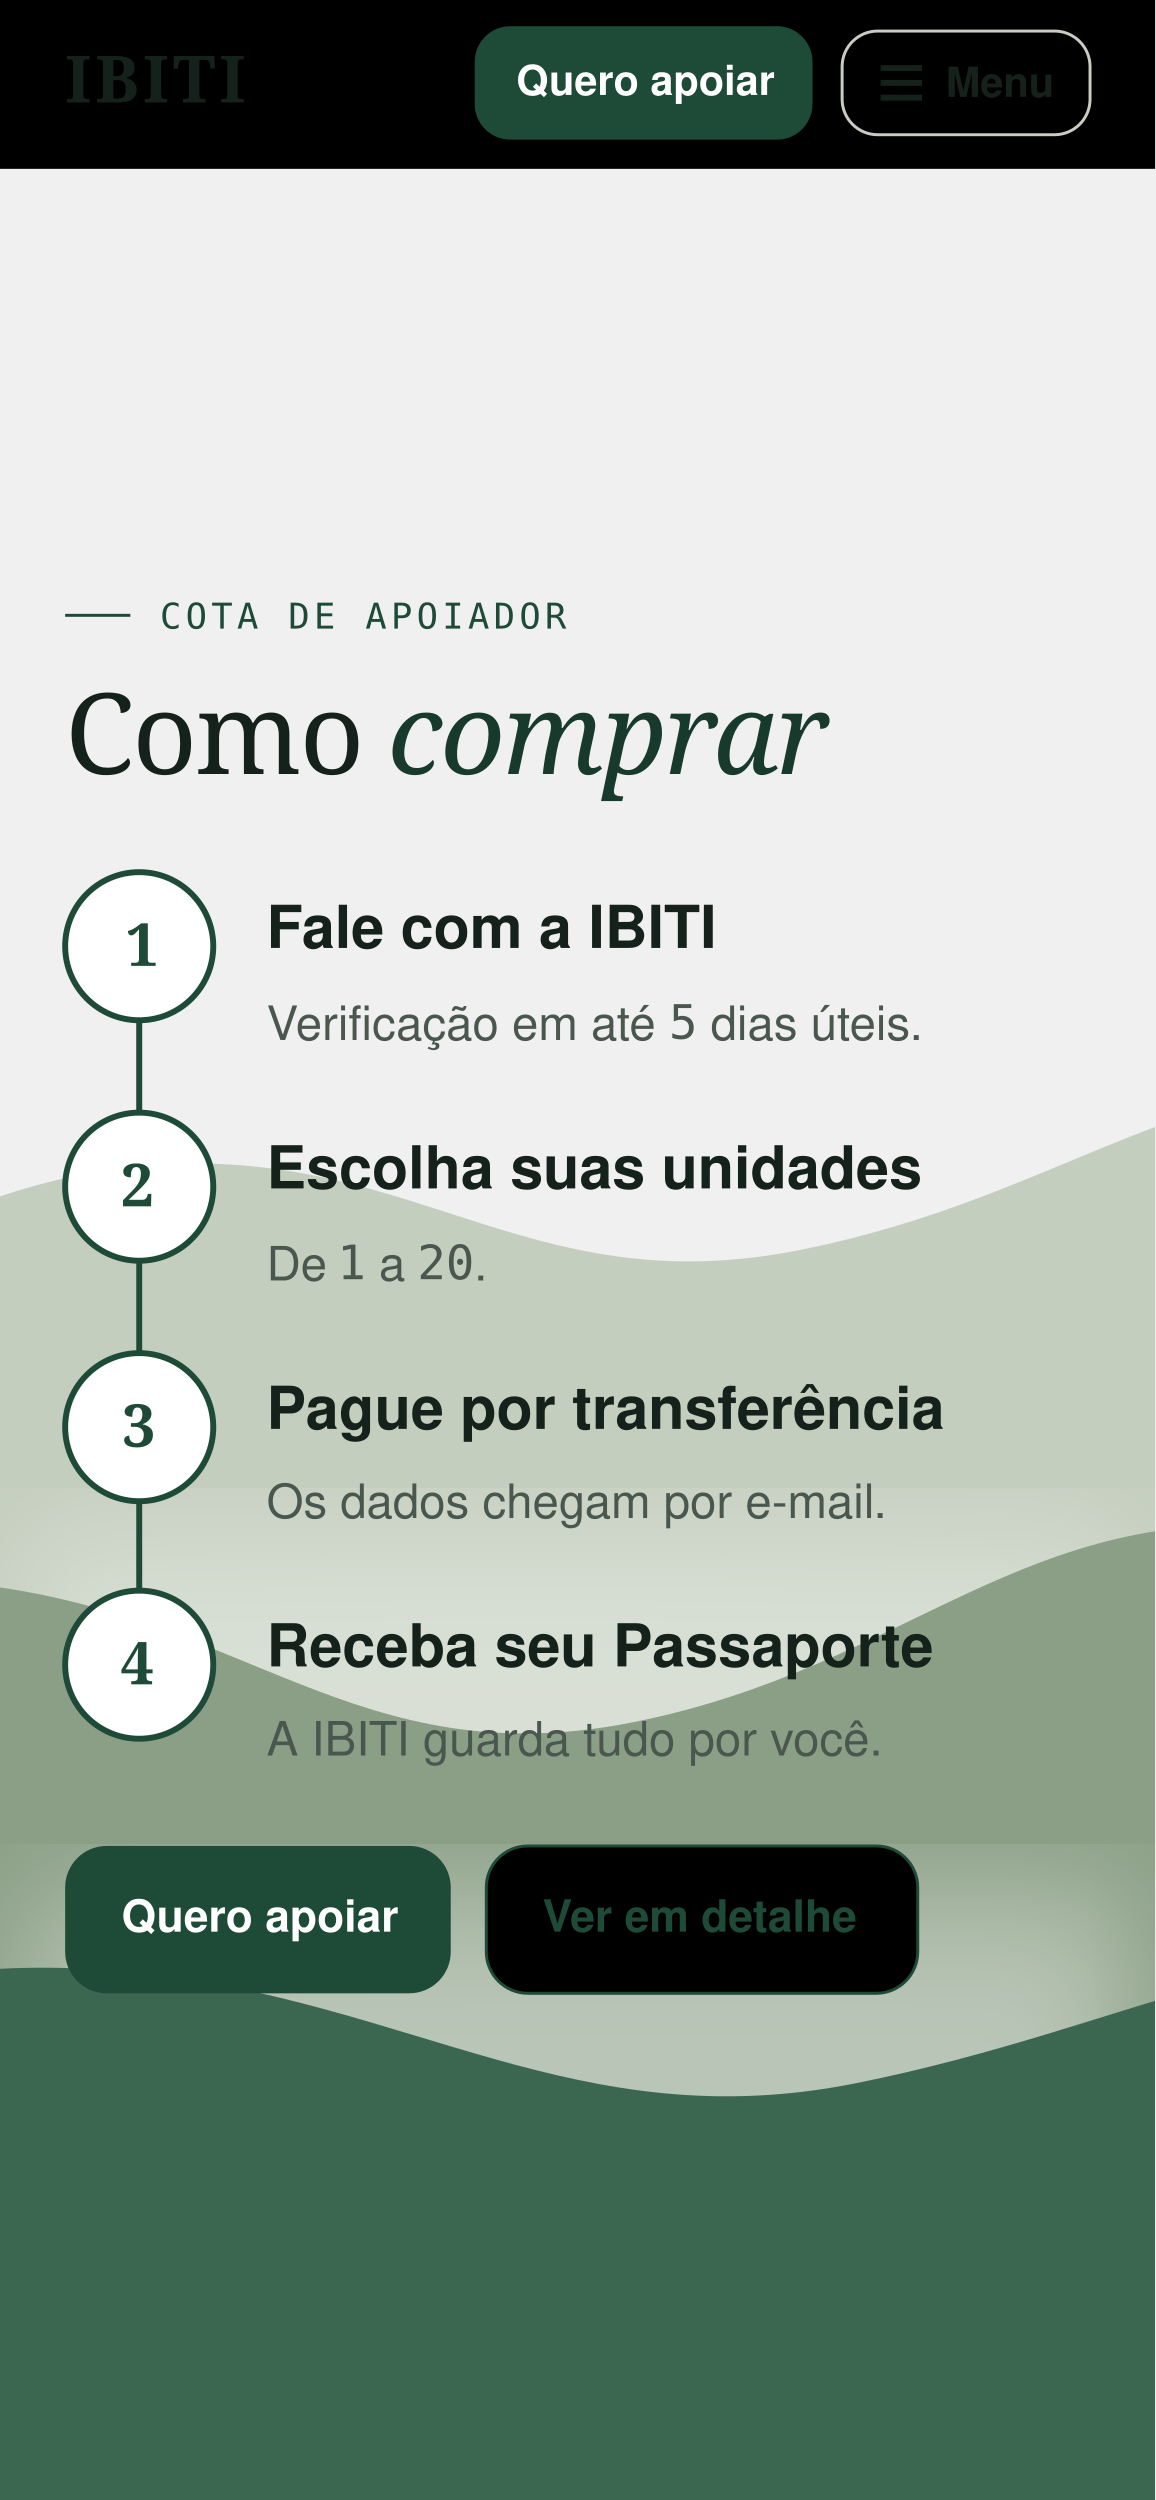
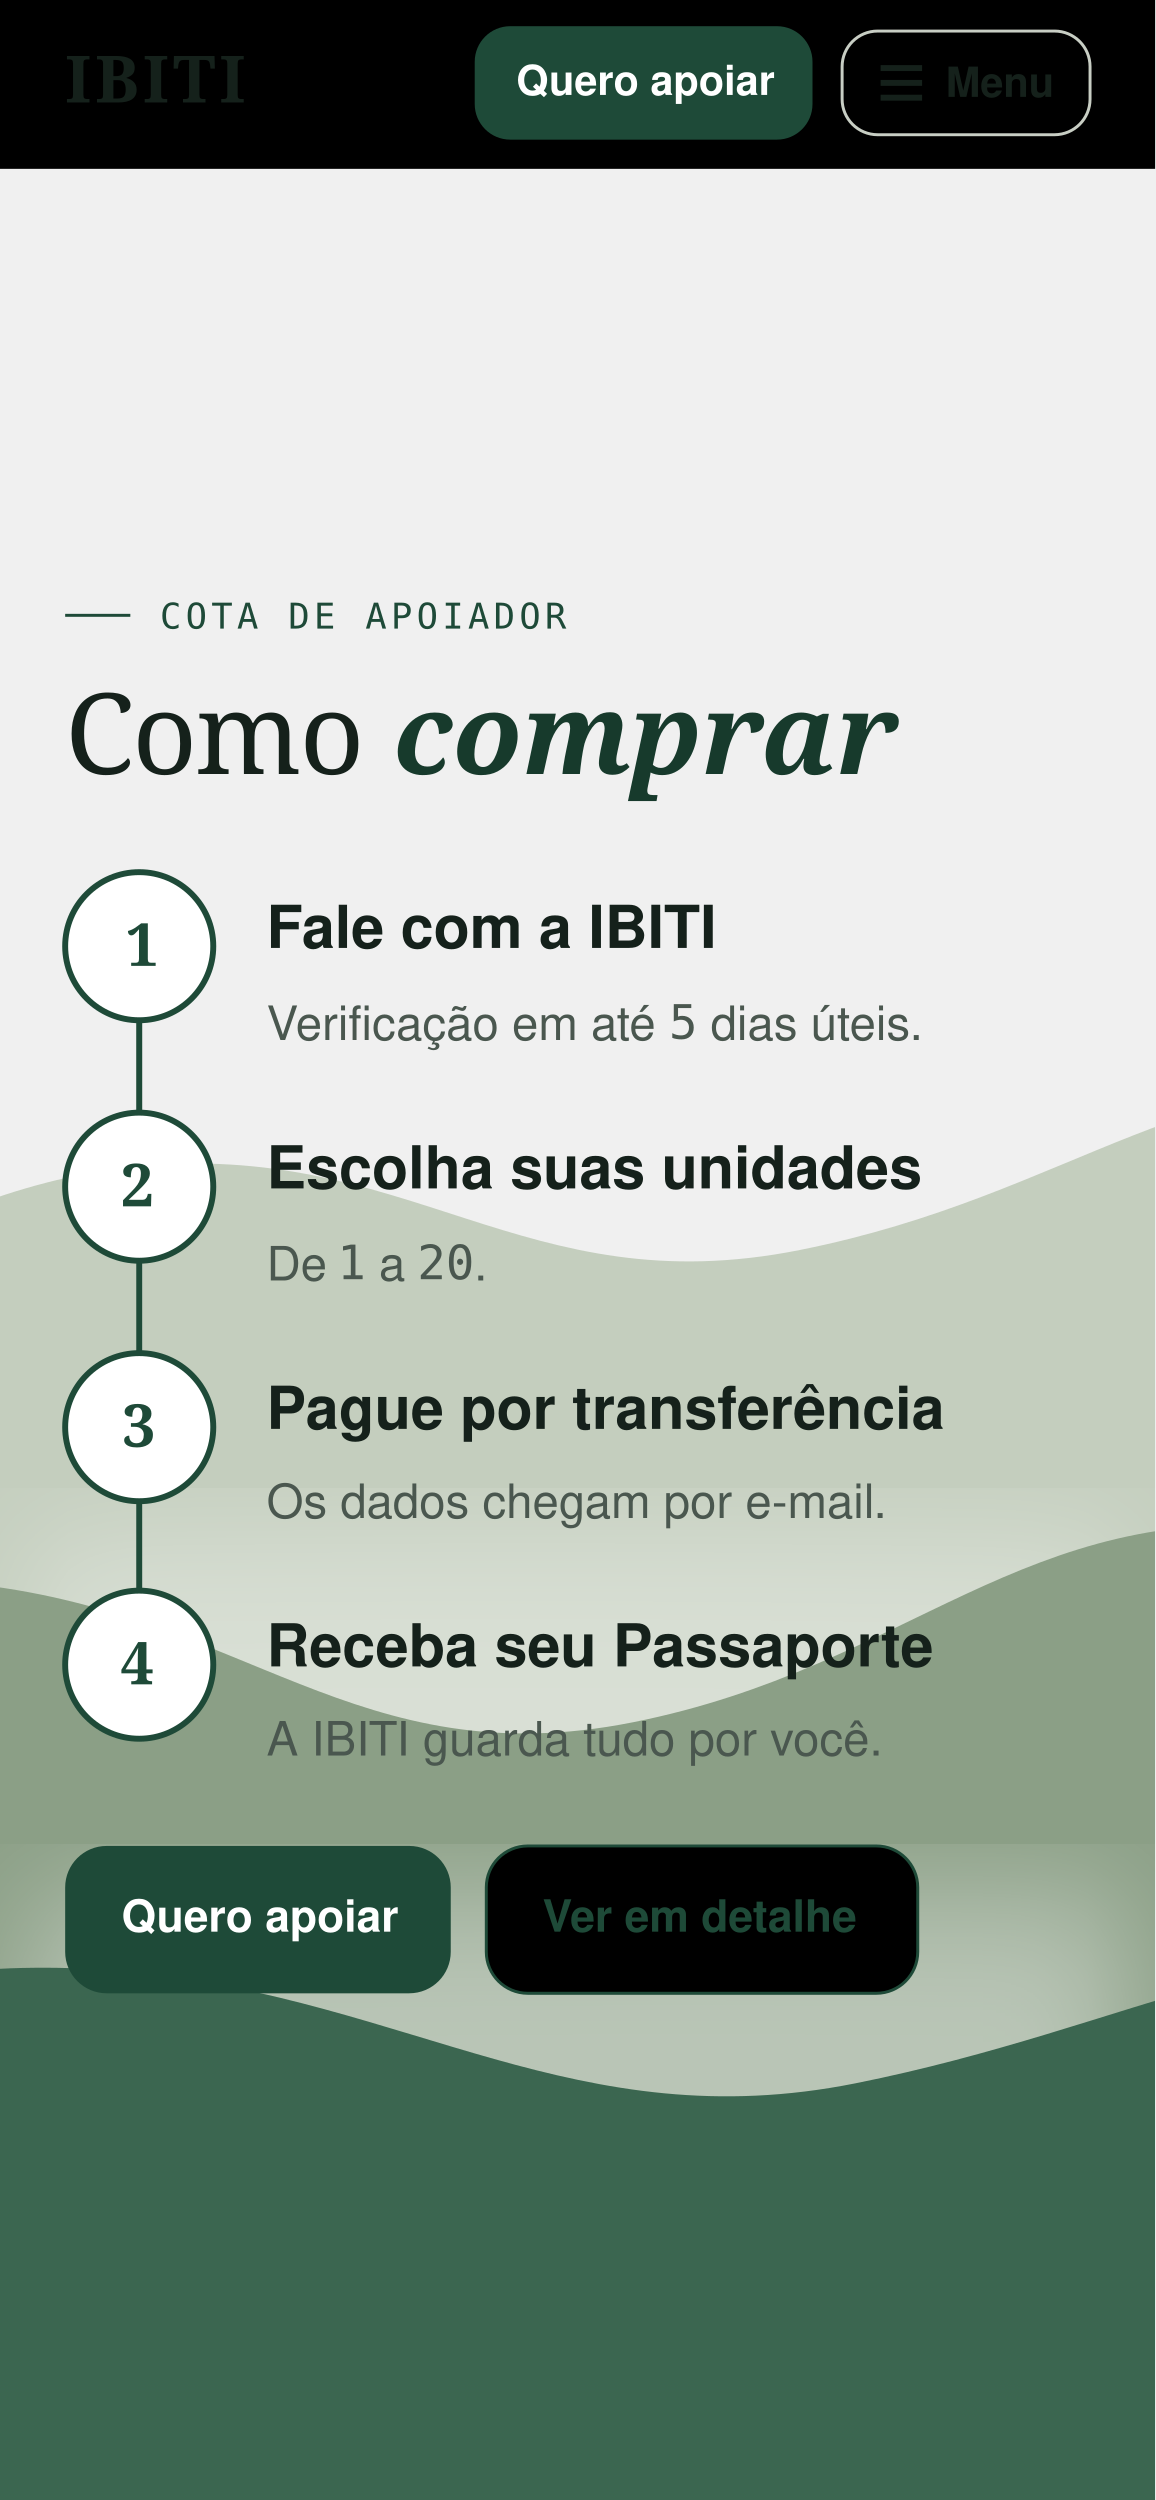
<svg xmlns="http://www.w3.org/2000/svg" data-stacking-context="true" aria-owns="page1" width="390" height="844" viewBox="55 0 390 844">
  <style />
  <g data-stacking-layer="rootBackgroundAndBorders" />
  <g data-stacking-layer="childStackingContextsWithNegativeStackLevels" />
  <g data-stacking-layer="inFlowNonInlineNonPositionedDescendants" />
  <g data-stacking-layer="nonPositionedFloats" />
  <g data-stacking-layer="inFlowInlineLevelNonPositionedDescendants" />
  <g data-stacking-layer="childStackingContextsWithStackLevelZeroAndPositionedDescendantsWithStackLevelZero" />
  <g data-stacking-layer="childStackingContextsWithPositiveStackLevels">
    <g data-tag="div" id="page1" class="page" data-z-index="1" data-stacking-context="true" mask="url(#mask-for-page11)" aria-owns="scene1 top1 inicio numeros comprar usar nao wrap7">
      <g data-stacking-layer="childStackingContextsWithStackLevelZeroAndPositionedDescendantsWithStackLevelZero">
        <g data-tag="div" id="scene1" class="scene" data-z-index="0" data-stacking-context="true" aria-hidden="true" mask="url(#mask-for-scene11)" aria-owns="svg1">
          <mask id="mask-for-scene11">
            <rect width="390" height="844" x="55" y="0" fill="#ffffff" />
          </mask>
          <g data-tag="svg" id="svg1" data-z-index="auto" data-stacking-context="true" mask="url(#mask-for-svg11)">
            <g data-stacking-layer="rootBackgroundAndBorders" />
            <g data-stacking-layer="childStackingContextsWithNegativeStackLevels" />
            <g data-stacking-layer="inFlowNonInlineNonPositionedDescendants" />
            <g data-stacking-layer="nonPositionedFloats" />
            <g data-stacking-layer="inFlowInlineLevelNonPositionedDescendants" />
            <g data-stacking-layer="childStackingContextsWithStackLevelZeroAndPositionedDescendantsWithStackLevelZero" />
            <g data-stacking-layer="childStackingContextsWithPositiveStackLevels" />
            <mask id="mask-for-svg11">
              <rect width="390" height="844" x="55" y="0" fill="#ffffff" />
            </mask>
            <g class="svg-content" data-view-box="0 0 1440 900" data-width="" data-height="" transform="matrix(0.937778 0 0 0.937778 -425.2 0)">
              <defs color="rgb(21, 33, 27)" fill="rgb(0, 0, 0)" pointer-events="none" stroke="none">
                <linearGradient id="svg1-sky" x1="0" y1="0" x2="0" y2="1">
                  <stop offset="0" style="stop-color: rgb(224, 232, 220);" stop-color="rgb(224, 232, 220)" />
                  <stop offset="1" style="stop-color: rgb(239, 241, 234);" stop-color="rgb(239, 241, 234)" />
                </linearGradient>
                <linearGradient id="svg1-mist" x1="0" y1="0" x2="0" y2="1">
                  <stop offset="0" stop-color="rgb(255, 255, 255)" stop-opacity="0" style="stop-color: rgb(255, 255, 255);" />
                  <stop offset="1" stop-color="rgb(255, 255, 255)" stop-opacity=".55" style="stop-color: rgb(255, 255, 255);" />
                </linearGradient>
                <filter id="svg1-blur">
                  <feGaussianBlur stdDeviation="26" />
                </filter>
              </defs>
              <rect width="1440" height="900" fill="url(&quot;#svg1-sky&quot;)" style="fill: url(&quot;#svg1-svg1-sky&quot;); fill-opacity: 1;" color="rgb(21, 33, 27)" pointer-events="none" stroke="none" />
              <g class="layer" data-p="0.05" style="transform: translateY(0px);" color="rgb(21, 33, 27)" fill="rgb(0, 0, 0)" pointer-events="none" stroke="none" transform="matrix(1, 0, 0, 1, 0, 0)">
                <circle id="svg1-sun" cx="1080" cy="230" r="86" style="fill: rgb(244, 227, 191); fill-opacity: 1;" color="rgb(21, 33, 27)" fill="rgb(244, 227, 191)" pointer-events="none" stroke="none" />
              </g>
              <g class="layer" data-p="0.12" style="transform: translateY(0px);" color="rgb(21, 33, 27)" fill="rgb(0, 0, 0)" pointer-events="none" stroke="none" transform="matrix(1, 0, 0, 1, 0, 0)">
                <path style="fill: rgb(196, 206, 190); fill-opacity: 1;" d="M0,560 C120,520 200,470 320,480 C430,490 470,430 560,420 C660,410 700,470 800,450 C900,430 940,380 1040,390 C1140,400 1180,450 1280,430 C1360,415 1400,440 1440,430 L1440,900 L0,900 Z" color="rgb(21, 33, 27)" fill="rgb(196, 206, 190)" pointer-events="none" stroke="none" />
              </g>
              <ellipse cx="700" cy="620" rx="720" ry="70" fill="rgb(255, 255, 255)" opacity="0.35" filter="url(&quot;#svg1-blur&quot;)" style="fill: rgb(255, 255, 255); fill-opacity: 1;" color="rgb(21, 33, 27)" pointer-events="none" stroke="none" />
              <g class="layer" data-p="0.22" style="transform: translateY(0px);" color="rgb(21, 33, 27)" fill="rgb(0, 0, 0)" pointer-events="none" stroke="none" transform="matrix(1, 0, 0, 1, 0, 0)">
                <path style="fill: rgb(139, 159, 134); fill-opacity: 1;" d="M0,660 C90,640 160,580 260,590 C360,600 400,560 500,570 C600,580 640,640 740,620 C840,600 880,540 980,550 C1080,560 1120,620 1220,600 C1320,580 1380,610 1440,600 L1440,900 L0,900 Z" color="rgb(21, 33, 27)" fill="rgb(139, 159, 134)" pointer-events="none" stroke="none" />
              </g>
              <ellipse cx="760" cy="760" rx="800" ry="80" fill="rgb(255, 255, 255)" opacity="0.4" filter="url(&quot;#svg1-blur&quot;)" style="fill: rgb(255, 255, 255); fill-opacity: 1;" color="rgb(21, 33, 27)" pointer-events="none" stroke="none" />
              <g class="layer" data-p="0.36" style="transform: translateY(0px);" color="rgb(21, 33, 27)" fill="rgb(0, 0, 0)" pointer-events="none" stroke="none" transform="matrix(1, 0, 0, 1, 0, 0)">
                <path style="fill: rgb(59, 102, 80); fill-opacity: 1;" d="M0,780 C120,760 200,720 300,730 C400,740 460,700 560,710 C660,720 720,770 820,750 C920,730 980,690 1080,700 C1180,710 1240,760 1340,740 C1400,730 1420,745 1440,740 L1440,900 L0,900 Z" color="rgb(21, 33, 27)" fill="rgb(59, 102, 80)" pointer-events="none" stroke="none" />
              </g>
              <rect y="700" width="1440" height="200" fill="url(&quot;#svg1-mist&quot;)" style="fill: url(&quot;#svg1-svg1-mist&quot;); fill-opacity: 1;" color="rgb(21, 33, 27)" pointer-events="none" stroke="none" />
            </g>
          </g>
        </g>
      </g>
      <g data-stacking-layer="childStackingContextsWithPositiveStackLevels">
        <g data-tag="header" id="top1" class="top" data-z-index="1" data-stacking-context="true" role="banner" aria-owns="wrap1 menu">
          <g data-stacking-layer="rootBackgroundAndBorders">
            <rect width="390" height="57" x="55" y="0" fill="color(srgb 0.933 0.945 0.922 / 0.78)" />
            <line stroke-linecap="square" stroke="color(srgb 0.784 0.808 0.769 / 0.7)" stroke-width="1px" x1="55" x2="445" y1="57" y2="57" />
          </g>
          <g data-tag="div" id="wrap1" class="wrap" data-z-index="auto" data-stacking-context="true" aria-owns="brand1 links1 right1">
            <a href="file:///Users/gabrielzanette/Documents/Github/ibiti-token/guia-de-comunicacao/landing/index.html?tela=3&amp;w=390&amp;svg=1#inicio" data-tag="a" id="brand1" class="brand" data-z-index="auto" data-stacking-context="true" role="link">
              <text color="rgb(21, 33, 27)" dominant-baseline="text-after-edge" font-family="Fraunces, &quot;Iowan Old Style&quot;, Georgia, serif" font-size="22px" font-size-adjust="none" font-stretch="100%" font-style="normal" font-variant="normal" font-weight="600" direction="ltr" letter-spacing="1.32px" text-decoration="none" text-anchor="start" text-rendering="auto" unicode-bidi="normal" word-spacing="0px" writing-mode="horizontal-tb" user-select="auto" fill="rgb(21, 33, 27)">
                <tspan xml:space="preserve" x="77" y="41.047" textLength="64.125" lengthAdjust="spacingAndGlyphs">IBITI</tspan>
              </text>
            </a>
            <g data-tag="nav" id="links1" class="links" data-z-index="auto" data-stacking-context="true" role="navigation" aria-label="Páginas" aria-owns="a1 a2 a3">
              <a href="file:///Users/gabrielzanette/Documents/Github/ibiti-token/guia-de-comunicacao/landing/como-funciona.html" data-tag="a" id="a1" data-z-index="auto" data-stacking-context="true" role="link" />
              <a href="file:///Users/gabrielzanette/Documents/Github/ibiti-token/guia-de-comunicacao/landing/perguntas.html" data-tag="a" id="a2" data-z-index="auto" data-stacking-context="true" role="link" />
              <a href="file:///Users/gabrielzanette/Documents/Github/ibiti-token/guia-de-comunicacao/landing/transparencia.html" data-tag="a" id="a3" data-z-index="auto" data-stacking-context="true" role="link" />
            </g>
            <g data-tag="div" id="right1" class="right" data-z-index="auto" data-stacking-context="true" aria-owns="mini1 menu-btn1">
              <a href="file:///Users/gabrielzanette/Documents/Github/ibiti-token/guia-de-comunicacao/landing/index.html?tela=3&amp;w=390&amp;svg=1#comprar" data-tag="a" id="mini1" class="mini" data-z-index="auto" data-stacking-context="true" role="link">
                <g data-stacking-layer="rootBackgroundAndBorders">
                  <rect width="114.031" height="38.297" x="215.266" y="8.844" fill="rgb(30, 74, 56)" rx="12" ry="12" />
                </g>
                <text color="rgb(255, 255, 255)" dominant-baseline="text-after-edge" font-family="&quot;Atkinson Hyperlegible&quot;, &quot;Helvetica Neue&quot;, Helvetica, Arial, sans-serif" font-size="14px" font-size-adjust="none" font-stretch="100%" font-style="normal" font-variant="normal" font-weight="700" direction="ltr" letter-spacing="normal" text-decoration="none" text-anchor="start" text-rendering="auto" unicode-bidi="normal" word-spacing="0px" writing-mode="horizontal-tb" user-select="auto" fill="rgb(255, 255, 255)">
                  <tspan xml:space="preserve" x="229.266" y="35.844" textLength="86.031" lengthAdjust="spacingAndGlyphs">Quero apoiar</tspan>
                </text>
              </a>
              <g data-tag="button" id="menu-btn1" class="menu-btn" data-z-index="auto" data-stacking-context="true" role="button" aria-labelledby="" aria-expanded="false" aria-controls="menu" aria-owns="i1">
                <g data-stacking-layer="rootBackgroundAndBorders">
                  <rect width="83.703" height="35" x="339.297" y="10.484" fill="rgba(0, 0, 0, 0)" stroke="rgb(200, 206, 196)" stroke-width="1px" rx="12" ry="12" />
                </g>
                <g data-tag="i" id="i1" data-z-index="auto" data-stacking-context="true" aria-owns="span1 span2">
                  <g data-stacking-layer="rootBackgroundAndBorders">
                    <rect width="14" height="2" x="352.297" y="26.984" fill="rgb(21, 33, 27)" />
                  </g>
                  <g data-tag="span" id="span1" data-z-index="auto" data-stacking-context="true">
                    <g data-stacking-layer="rootBackgroundAndBorders">
                      <rect width="14" height="2" x="352.297" y="21.984" fill="rgb(21, 33, 27)" />
                    </g>
                  </g>
                  <g data-tag="span" id="span2" data-z-index="auto" data-stacking-context="true">
                    <g data-stacking-layer="rootBackgroundAndBorders">
                      <rect width="14" height="2" x="352.297" y="31.984" fill="rgb(21, 33, 27)" />
                    </g>
                  </g>
                </g>
                <text color="rgb(21, 33, 27)" dominant-baseline="text-after-edge" font-family="&quot;Atkinson Hyperlegible&quot;, &quot;Helvetica Neue&quot;, Helvetica, Arial, sans-serif" font-size="14px" font-size-adjust="none" font-stretch="100%" font-style="normal" font-variant="normal" font-weight="700" direction="ltr" letter-spacing="normal" text-decoration="none" text-anchor="start" text-rendering="auto" unicode-bidi="normal" word-spacing="0px" writing-mode="horizontal-tb" user-select="auto" fill="rgb(21, 33, 27)">
                  <tspan xml:space="preserve" x="374.297" y="36.484" textLength="35.703" lengthAdjust="spacingAndGlyphs">Menu</tspan>
                </text>
              </g>
            </g>
          </g>
          <g data-tag="div" id="menu" class="menu-panel" data-z-index="auto" data-stacking-context="true" aria-owns="a4 a5 a6">
            <a href="file:///Users/gabrielzanette/Documents/Github/ibiti-token/guia-de-comunicacao/landing/como-funciona.html" data-tag="a" id="a4" data-z-index="auto" data-stacking-context="true" role="link" />
            <a href="file:///Users/gabrielzanette/Documents/Github/ibiti-token/guia-de-comunicacao/landing/perguntas.html" data-tag="a" id="a5" data-z-index="auto" data-stacking-context="true" role="link" />
            <a href="file:///Users/gabrielzanette/Documents/Github/ibiti-token/guia-de-comunicacao/landing/transparencia.html" data-tag="a" id="a6" data-z-index="auto" data-stacking-context="true" role="link" />
          </g>
        </g>
        <g data-tag="section" id="inicio" class="s" data-z-index="1" data-stacking-context="true" role="region" aria-owns="wrap2 hint1">
          <g data-tag="div" id="wrap2" class="wrap hero" data-z-index="auto" data-stacking-context="true" aria-owns="div1 tag1">
            <g data-tag="div" id="div1" data-z-index="auto" data-stacking-context="true" aria-owns="eyebrow1 rv1 pontos1 btns1">
              <g data-tag="div" id="eyebrow1" class="eyebrow rv" data-z-index="auto" data-stacking-context="true" aria-owns="span3">
                <g data-tag="span" id="span3" data-z-index="auto" data-stacking-context="true" />
              </g>
              <g data-tag="h1" id="rv1" class="rv" data-z-index="auto" data-stacking-context="true" role="heading" aria-level="1" aria-owns="em1">
                <g data-tag="em" id="em1" data-z-index="auto" data-stacking-context="true" />
              </g>
              <g data-tag="ul" id="pontos1" class="pontos" data-z-index="auto" data-stacking-context="true" role="list" aria-owns="rv2 rv3 rv4 rv5">
                <g data-tag="li" id="rv2" class="rv" data-z-index="auto" data-stacking-context="true" role="listitem" aria-owns="i2 span4">
                  <g data-tag="i" id="i2" data-z-index="auto" data-stacking-context="true" />
                  <g data-tag="span" id="span4" data-z-index="auto" data-stacking-context="true" aria-owns="b1 b2">
                    <g data-tag="b" id="b1" data-z-index="auto" data-stacking-context="true" />
                    <g data-tag="b" id="b2" data-z-index="auto" data-stacking-context="true" />
                  </g>
                </g>
                <g data-tag="li" id="rv3" class="rv" data-z-index="auto" data-stacking-context="true" role="listitem" aria-owns="i3 span5">
                  <g data-tag="i" id="i3" data-z-index="auto" data-stacking-context="true" />
                  <g data-tag="span" id="span5" data-z-index="auto" data-stacking-context="true" />
                </g>
                <g data-tag="li" id="rv4" class="rv" data-z-index="auto" data-stacking-context="true" role="listitem" aria-owns="i4 span6">
                  <g data-tag="i" id="i4" data-z-index="auto" data-stacking-context="true" />
                  <g data-tag="span" id="span6" data-z-index="auto" data-stacking-context="true" />
                </g>
                <g data-tag="li" id="rv5" class="rv" data-z-index="auto" data-stacking-context="true" role="listitem" aria-owns="i5 span7">
                  <g data-tag="i" id="i5" data-z-index="auto" data-stacking-context="true" />
                  <g data-tag="span" id="span7" data-z-index="auto" data-stacking-context="true" aria-owns="b3 b4">
                    <g data-tag="b" id="b3" data-z-index="auto" data-stacking-context="true" />
                    <g data-tag="b" id="b4" data-z-index="auto" data-stacking-context="true" />
                  </g>
                </g>
              </g>
              <g data-tag="div" id="btns1" class="btns rv" data-z-index="auto" data-stacking-context="true" aria-owns="btn1 btn2">
                <a href="file:///Users/gabrielzanette/Documents/Github/ibiti-token/guia-de-comunicacao/landing/index.html?tela=3&amp;w=390&amp;svg=1#comprar" data-tag="a" id="btn1" class="btn primary" data-z-index="auto" data-stacking-context="true" role="link" />
                <a href="file:///Users/gabrielzanette/Documents/Github/ibiti-token/guia-de-comunicacao/landing/index.html?tela=3&amp;w=390&amp;svg=1#numeros" data-tag="a" id="btn2" class="btn secondary" data-z-index="auto" data-stacking-context="true" role="link" />
              </g>
            </g>
            <g data-tag="div" id="tag1" class="tag rv" data-z-index="auto" data-stacking-context="true" aria-owns="l1 v1 n1">
              <g data-tag="div" id="l1" class="l" data-z-index="auto" data-stacking-context="true" />
              <g data-tag="div" id="v1" class="v" data-z-index="auto" data-stacking-context="true" />
              <g data-tag="div" id="n1" class="n" data-z-index="auto" data-stacking-context="true" />
            </g>
          </g>
          <g data-tag="div" id="hint1" class="hint" data-z-index="auto" data-stacking-context="true" aria-owns="i6">
            <g data-tag="i" id="i6" data-z-index="auto" data-stacking-context="true" opacity="0.5" />
          </g>
        </g>
        <g data-tag="section" id="numeros" class="s" data-z-index="1" data-stacking-context="true" role="region" aria-owns="wrap3">
          <g data-tag="div" id="wrap3" class="wrap" data-z-index="auto" data-stacking-context="true" aria-owns="eyebrow2 rv6 stats1">
            <g data-tag="div" id="eyebrow2" class="eyebrow rv" data-z-index="auto" data-stacking-context="true" aria-owns="span8">
              <g data-tag="span" id="span8" data-z-index="auto" data-stacking-context="true" />
            </g>
            <g data-tag="h2" id="rv6" class="rv" data-z-index="auto" data-stacking-context="true" role="heading" aria-level="2" aria-owns="em2">
              <g data-tag="em" id="em2" data-z-index="auto" data-stacking-context="true" />
            </g>
            <g data-tag="div" id="stats1" class="stats" data-z-index="auto" data-stacking-context="true" aria-owns="stat1 stat2 stat3 stat4 stat5">
              <g data-tag="div" id="stat1" class="stat rv" data-z-index="auto" data-stacking-context="true" aria-owns="count1 lbl1">
                <g data-tag="b" id="count1" class="count" data-z-index="auto" data-stacking-context="true" />
                <g data-tag="span" id="lbl1" class="lbl" data-z-index="auto" data-stacking-context="true" />
              </g>
              <g data-tag="div" id="stat2" class="stat rv" data-z-index="auto" data-stacking-context="true" aria-owns="count2 lbl2">
                <g data-tag="b" id="count2" class="count" data-z-index="auto" data-stacking-context="true" />
                <g data-tag="span" id="lbl2" class="lbl" data-z-index="auto" data-stacking-context="true" />
              </g>
              <g data-tag="div" id="stat3" class="stat rv" data-z-index="auto" data-stacking-context="true" aria-owns="count3 lbl3">
                <g data-tag="b" id="count3" class="count" data-z-index="auto" data-stacking-context="true" />
                <g data-tag="span" id="lbl3" class="lbl" data-z-index="auto" data-stacking-context="true" />
              </g>
              <g data-tag="div" id="stat4" class="stat wide rv" data-z-index="auto" data-stacking-context="true" aria-owns="b5 lbl4">
                <g data-tag="b" id="b5" data-z-index="auto" data-stacking-context="true" aria-owns="small1 count4">
                  <g data-tag="small" id="small1" data-z-index="auto" data-stacking-context="true" />
                  <g data-tag="span" id="count4" class="count" data-z-index="auto" data-stacking-context="true" />
                </g>
                <g data-tag="span" id="lbl4" class="lbl" data-z-index="auto" data-stacking-context="true" />
              </g>
              <g data-tag="div" id="stat5" class="stat rv" data-z-index="auto" data-stacking-context="true" aria-owns="count5 lbl5">
                <g data-tag="b" id="count5" class="count" data-z-index="auto" data-stacking-context="true" />
                <g data-tag="span" id="lbl5" class="lbl" data-z-index="auto" data-stacking-context="true" />
              </g>
            </g>
          </g>
        </g>
        <g data-tag="section" id="comprar" class="s only in" data-z-index="1" data-stacking-context="true" role="region" aria-owns="wrap4">
          <g data-tag="div" id="wrap4" class="wrap" data-z-index="auto" data-stacking-context="true" aria-owns="eyebrow3 rv7 steps1 btns2">
            <g data-tag="div" id="eyebrow3" class="eyebrow rv" data-z-index="auto" data-stacking-context="true" aria-owns="span9">
              <g data-tag="span" id="span9" data-z-index="auto" data-stacking-context="true">
                <g data-stacking-layer="rootBackgroundAndBorders">
                  <rect width="22" height="1" x="77" y="207.234" fill="rgb(30, 74, 56)" />
                </g>
              </g>
              <text color="rgb(30, 74, 56)" dominant-baseline="text-after-edge" font-family="&quot;IBM Plex Mono&quot;, Menlo, Consolas, monospace" font-size="12px" font-size-adjust="none" font-stretch="100%" font-style="normal" font-variant="normal" font-weight="400" direction="ltr" letter-spacing="1.44px" text-decoration="none" text-anchor="start" text-rendering="auto" unicode-bidi="isolate" word-spacing="0px" writing-mode="horizontal-tb" user-select="auto" fill="rgb(30, 74, 56)">
                <tspan xml:space="preserve" x="109" y="215.047" textLength="138.25" lengthAdjust="spacingAndGlyphs">COTA DE APOIADOR</tspan>
              </text>
            </g>
            <g data-tag="h2" id="rv7" class="rv" data-z-index="auto" data-stacking-context="true" role="heading" aria-level="2" aria-owns="em3">
              <text color="rgb(21, 33, 27)" dominant-baseline="text-after-edge" font-family="Fraunces, &quot;Iowan Old Style&quot;, Georgia, serif" font-size="38px" font-size-adjust="none" font-stretch="100%" font-style="normal" font-variant="normal" font-weight="400" direction="ltr" letter-spacing="-0.684px" text-decoration="none" text-anchor="start" text-rendering="auto" unicode-bidi="isolate" word-spacing="0px" writing-mode="horizontal-tb" user-select="auto" fill="rgb(21, 33, 27)">
                <tspan xml:space="preserve" x="77" y="272.438" textLength="108.875" lengthAdjust="spacingAndGlyphs">Como </tspan>
              </text>
              <g data-tag="em" id="em3" data-z-index="auto" data-stacking-context="true">
-                 <text color="rgb(23, 58, 44)" dominant-baseline="text-after-edge" font-family="Fraunces, &quot;Iowan Old Style&quot;, Georgia, serif" font-size="38px" font-size-adjust="none" font-stretch="100%" font-style="italic" font-variant="normal" font-weight="500" direction="ltr" letter-spacing="-0.684px" text-decoration="none" text-anchor="start" text-rendering="auto" unicode-bidi="normal" word-spacing="0px" writing-mode="horizontal-tb" user-select="auto" fill="rgb(23, 58, 44)">
-                   <tspan xml:space="preserve" x="185.875" y="272.438" textLength="136.359" lengthAdjust="spacingAndGlyphs">comprar</tspan>
+                 <text color="rgb(23, 58, 44)" dominant-baseline="text-after-edge" font-family="Fraunces, &quot;Iowan Old Style&quot;, Georgia, serif" font-size="38px" font-size-adjust="none" font-stretch="100%" font-style="italic" font-variant="normal" font-weight="600" direction="ltr" letter-spacing="normal" text-decoration="none" text-anchor="start" text-rendering="auto" unicode-bidi="normal" word-spacing="0px" writing-mode="horizontal-tb" user-select="auto" fill="rgb(23, 58, 44)">
+                   <tspan xml:space="preserve" x="187.766" y="272.438" textLength="149.297" lengthAdjust="spacingAndGlyphs">comprar</tspan>
                </text>
              </g>
            </g>
            <g data-tag="div" id="steps1" class="steps" data-z-index="auto" data-stacking-context="true" aria-owns="rail1 step1 step2 step3 step4">
              <g data-tag="div" id="rail1" class="rail" data-z-index="auto" data-stacking-context="true" aria-owns="i7">
                <g data-stacking-layer="rootBackgroundAndBorders">
                  <rect width="2" height="240.75" x="101" y="318.438" fill="rgb(200, 206, 196)" />
                </g>
                <g data-tag="i" id="i7" data-z-index="auto" data-stacking-context="true">
                  <g data-stacking-layer="rootBackgroundAndBorders">
                    <rect width="2" height="240.75" x="101" y="318.438" fill="rgb(30, 74, 56)" />
                  </g>
                </g>
              </g>
              <g data-tag="div" id="step1" class="step rv" data-z-index="auto" data-stacking-context="true" aria-owns="n2 b6 p1">
                <g data-tag="div" id="n2" class="n" data-z-index="auto" data-stacking-context="true">
                  <g data-stacking-layer="rootBackgroundAndBorders">
                    <rect width="50" height="50" x="77" y="294.438" fill="rgb(255, 255, 255)" stroke="rgb(30, 74, 56)" stroke-width="2px" rx="25" ry="25" />
                  </g>
                  <text color="rgb(30, 74, 56)" dominant-baseline="text-after-edge" font-family="Fraunces, &quot;Iowan Old Style&quot;, Georgia, serif" font-size="20px" font-size-adjust="none" font-stretch="100%" font-style="normal" font-variant="normal" font-weight="600" direction="ltr" letter-spacing="normal" text-decoration="none" text-anchor="start" text-rendering="auto" unicode-bidi="isolate" word-spacing="0px" writing-mode="horizontal-tb" user-select="auto" fill="rgb(30, 74, 56)">
                    <tspan xml:space="preserve" x="97.344" y="331.938" textLength="9.312" lengthAdjust="spacingAndGlyphs">1</tspan>
                  </text>
                </g>
                <g data-tag="b" id="b6" data-z-index="auto" data-stacking-context="true">
                  <text color="rgb(21, 33, 27)" dominant-baseline="text-after-edge" font-family="&quot;Atkinson Hyperlegible&quot;, &quot;Helvetica Neue&quot;, Helvetica, Arial, sans-serif" font-size="20px" font-size-adjust="none" font-stretch="100%" font-style="normal" font-variant="normal" font-weight="700" direction="ltr" letter-spacing="normal" text-decoration="none" text-anchor="start" text-rendering="auto" unicode-bidi="normal" word-spacing="0px" writing-mode="horizontal-tb" user-select="auto" fill="rgb(21, 33, 27)">
                    <tspan xml:space="preserve" x="145" y="325.438" textLength="161.547" lengthAdjust="spacingAndGlyphs">Fale com a IBITI</tspan>
                  </text>
                </g>
                <g data-tag="p" id="p1" data-z-index="auto" data-stacking-context="true" aria-owns="em4">
                  <text color="rgb(74, 87, 79)" dominant-baseline="text-after-edge" font-family="&quot;Atkinson Hyperlegible&quot;, &quot;Helvetica Neue&quot;, Helvetica, Arial, sans-serif" font-size="16px" font-size-adjust="none" font-stretch="100%" font-style="normal" font-variant="normal" font-weight="400" direction="ltr" letter-spacing="normal" text-decoration="none" text-anchor="start" text-rendering="auto" unicode-bidi="isolate" word-spacing="0px" writing-mode="horizontal-tb" user-select="auto" fill="rgb(74, 87, 79)">
                    <tspan xml:space="preserve" x="145" y="355.438" textLength="135.844" lengthAdjust="spacingAndGlyphs">Verificação em até </tspan>
                  </text>
                  <g data-tag="em" id="em4" data-z-index="auto" data-stacking-context="true">
                    <text color="rgb(74, 87, 79)" dominant-baseline="text-after-edge" font-family="&quot;IBM Plex Mono&quot;, Menlo, Consolas, monospace" font-size="16px" font-size-adjust="none" font-stretch="100%" font-style="normal" font-variant="normal" font-weight="500" direction="ltr" letter-spacing="normal" text-decoration="none" text-anchor="start" text-rendering="auto" unicode-bidi="normal" word-spacing="0px" writing-mode="horizontal-tb" user-select="auto" fill="rgb(74, 87, 79)">
                      <tspan xml:space="preserve" x="280.844" y="354.438" textLength="9.609" lengthAdjust="spacingAndGlyphs">5</tspan>
                    </text>
                  </g>
                  <text color="rgb(74, 87, 79)" dominant-baseline="text-after-edge" font-family="&quot;Atkinson Hyperlegible&quot;, &quot;Helvetica Neue&quot;, Helvetica, Arial, sans-serif" font-size="16px" font-size-adjust="none" font-stretch="100%" font-style="normal" font-variant="normal" font-weight="400" direction="ltr" letter-spacing="normal" text-decoration="none" text-anchor="start" text-rendering="auto" unicode-bidi="isolate" word-spacing="0px" writing-mode="horizontal-tb" user-select="auto" fill="rgb(74, 87, 79)">
                    <tspan xml:space="preserve" x="290.453" y="355.438" textLength="76.047" lengthAdjust="spacingAndGlyphs"> dias úteis.</tspan>
                  </text>
                </g>
              </g>
              <g data-tag="div" id="step2" class="step rv" data-z-index="auto" data-stacking-context="true" aria-owns="n3 b7 p2">
                <g data-tag="div" id="n3" class="n" data-z-index="auto" data-stacking-context="true">
                  <g data-stacking-layer="rootBackgroundAndBorders">
                    <rect width="50" height="50" x="77" y="375.625" fill="rgb(255, 255, 255)" stroke="rgb(30, 74, 56)" stroke-width="2px" rx="25" ry="25" />
                  </g>
                  <text color="rgb(30, 74, 56)" dominant-baseline="text-after-edge" font-family="Fraunces, &quot;Iowan Old Style&quot;, Georgia, serif" font-size="20px" font-size-adjust="none" font-stretch="100%" font-style="normal" font-variant="normal" font-weight="600" direction="ltr" letter-spacing="normal" text-decoration="none" text-anchor="start" text-rendering="auto" unicode-bidi="isolate" word-spacing="0px" writing-mode="horizontal-tb" user-select="auto" fill="rgb(30, 74, 56)">
                    <tspan xml:space="preserve" x="95.828" y="413.125" textLength="12.328" lengthAdjust="spacingAndGlyphs">2</tspan>
                  </text>
                </g>
                <g data-tag="b" id="b7" data-z-index="auto" data-stacking-context="true">
                  <text color="rgb(21, 33, 27)" dominant-baseline="text-after-edge" font-family="&quot;Atkinson Hyperlegible&quot;, &quot;Helvetica Neue&quot;, Helvetica, Arial, sans-serif" font-size="20px" font-size-adjust="none" font-stretch="100%" font-style="normal" font-variant="normal" font-weight="700" direction="ltr" letter-spacing="normal" text-decoration="none" text-anchor="start" text-rendering="auto" unicode-bidi="normal" word-spacing="0px" writing-mode="horizontal-tb" user-select="auto" fill="rgb(21, 33, 27)">
                    <tspan xml:space="preserve" x="145" y="406.625" textLength="215.281" lengthAdjust="spacingAndGlyphs">Escolha suas unidades</tspan>
                  </text>
                </g>
                <g data-tag="p" id="p2" data-z-index="auto" data-stacking-context="true" aria-owns="em5 em6">
                  <text color="rgb(74, 87, 79)" dominant-baseline="text-after-edge" font-family="&quot;Atkinson Hyperlegible&quot;, &quot;Helvetica Neue&quot;, Helvetica, Arial, sans-serif" font-size="16px" font-size-adjust="none" font-stretch="100%" font-style="normal" font-variant="normal" font-weight="400" direction="ltr" letter-spacing="normal" text-decoration="none" text-anchor="start" text-rendering="auto" unicode-bidi="isolate" word-spacing="0px" writing-mode="horizontal-tb" user-select="auto" fill="rgb(74, 87, 79)">
                    <tspan xml:space="preserve" x="145" y="436.625" textLength="23.875" lengthAdjust="spacingAndGlyphs">De </tspan>
                  </text>
                  <g data-tag="em" id="em5" data-z-index="auto" data-stacking-context="true">
                    <text color="rgb(74, 87, 79)" dominant-baseline="text-after-edge" font-family="&quot;IBM Plex Mono&quot;, Menlo, Consolas, monospace" font-size="16px" font-size-adjust="none" font-stretch="100%" font-style="normal" font-variant="normal" font-weight="500" direction="ltr" letter-spacing="normal" text-decoration="none" text-anchor="start" text-rendering="auto" unicode-bidi="normal" word-spacing="0px" writing-mode="horizontal-tb" user-select="auto" fill="rgb(74, 87, 79)">
                      <tspan xml:space="preserve" x="168.875" y="435.625" textLength="9.609" lengthAdjust="spacingAndGlyphs">1</tspan>
                    </text>
                  </g>
                  <text color="rgb(74, 87, 79)" dominant-baseline="text-after-edge" font-family="&quot;Atkinson Hyperlegible&quot;, &quot;Helvetica Neue&quot;, Helvetica, Arial, sans-serif" font-size="16px" font-size-adjust="none" font-stretch="100%" font-style="normal" font-variant="normal" font-weight="400" direction="ltr" letter-spacing="normal" text-decoration="none" text-anchor="start" text-rendering="auto" unicode-bidi="isolate" word-spacing="0px" writing-mode="horizontal-tb" user-select="auto" fill="rgb(74, 87, 79)">
                    <tspan xml:space="preserve" x="178.484" y="436.625" textLength="17.391" lengthAdjust="spacingAndGlyphs"> a </tspan>
                  </text>
                  <g data-tag="em" id="em6" data-z-index="auto" data-stacking-context="true">
                    <text color="rgb(74, 87, 79)" dominant-baseline="text-after-edge" font-family="&quot;IBM Plex Mono&quot;, Menlo, Consolas, monospace" font-size="16px" font-size-adjust="none" font-stretch="100%" font-style="normal" font-variant="normal" font-weight="500" direction="ltr" letter-spacing="normal" text-decoration="none" text-anchor="start" text-rendering="auto" unicode-bidi="normal" word-spacing="0px" writing-mode="horizontal-tb" user-select="auto" fill="rgb(74, 87, 79)">
                      <tspan xml:space="preserve" x="195.875" y="435.625" textLength="19.203" lengthAdjust="spacingAndGlyphs">20</tspan>
                    </text>
                  </g>
                  <text color="rgb(74, 87, 79)" dominant-baseline="text-after-edge" font-family="&quot;Atkinson Hyperlegible&quot;, &quot;Helvetica Neue&quot;, Helvetica, Arial, sans-serif" font-size="16px" font-size-adjust="none" font-stretch="100%" font-style="normal" font-variant="normal" font-weight="400" direction="ltr" letter-spacing="normal" text-decoration="none" text-anchor="start" text-rendering="auto" unicode-bidi="isolate" word-spacing="0px" writing-mode="horizontal-tb" user-select="auto" fill="rgb(74, 87, 79)">
                    <tspan xml:space="preserve" x="215.078" y="436.625" textLength="3.281" lengthAdjust="spacingAndGlyphs">.</tspan>
                  </text>
                </g>
              </g>
              <g data-tag="div" id="step3" class="step rv" data-z-index="auto" data-stacking-context="true" aria-owns="n4 b8 p3">
                <g data-tag="div" id="n4" class="n" data-z-index="auto" data-stacking-context="true">
                  <g data-stacking-layer="rootBackgroundAndBorders">
                    <rect width="50" height="50" x="77" y="456.812" fill="rgb(255, 255, 255)" stroke="rgb(30, 74, 56)" stroke-width="2px" rx="25" ry="25" />
                  </g>
                  <text color="rgb(30, 74, 56)" dominant-baseline="text-after-edge" font-family="Fraunces, &quot;Iowan Old Style&quot;, Georgia, serif" font-size="20px" font-size-adjust="none" font-stretch="100%" font-style="normal" font-variant="normal" font-weight="600" direction="ltr" letter-spacing="normal" text-decoration="none" text-anchor="start" text-rendering="auto" unicode-bidi="isolate" word-spacing="0px" writing-mode="horizontal-tb" user-select="auto" fill="rgb(30, 74, 56)">
                    <tspan xml:space="preserve" x="96.359" y="494.312" textLength="11.281" lengthAdjust="spacingAndGlyphs">3</tspan>
                  </text>
                </g>
                <g data-tag="b" id="b8" data-z-index="auto" data-stacking-context="true">
                  <text color="rgb(21, 33, 27)" dominant-baseline="text-after-edge" font-family="&quot;Atkinson Hyperlegible&quot;, &quot;Helvetica Neue&quot;, Helvetica, Arial, sans-serif" font-size="20px" font-size-adjust="none" font-stretch="100%" font-style="normal" font-variant="normal" font-weight="700" direction="ltr" letter-spacing="normal" text-decoration="none" text-anchor="start" text-rendering="auto" unicode-bidi="normal" word-spacing="0px" writing-mode="horizontal-tb" user-select="auto" fill="rgb(21, 33, 27)">
                    <tspan xml:space="preserve" x="145" y="487.812" textLength="225.281" lengthAdjust="spacingAndGlyphs">Pague por transferência</tspan>
                  </text>
                </g>
                <g data-tag="p" id="p3" data-z-index="auto" data-stacking-context="true">
                  <text color="rgb(74, 87, 79)" dominant-baseline="text-after-edge" font-family="&quot;Atkinson Hyperlegible&quot;, &quot;Helvetica Neue&quot;, Helvetica, Arial, sans-serif" font-size="16px" font-size-adjust="none" font-stretch="100%" font-style="normal" font-variant="normal" font-weight="400" direction="ltr" letter-spacing="normal" text-decoration="none" text-anchor="start" text-rendering="auto" unicode-bidi="isolate" word-spacing="0px" writing-mode="horizontal-tb" user-select="auto" fill="rgb(74, 87, 79)">
                    <tspan xml:space="preserve" x="145" y="516.812" textLength="207.75" lengthAdjust="spacingAndGlyphs">Os dados chegam por e‑mail.</tspan>
                  </text>
                </g>
              </g>
              <g data-tag="div" id="step4" class="step rv" data-z-index="auto" data-stacking-context="true" aria-owns="n5 b9 p4">
                <g data-tag="div" id="n5" class="n" data-z-index="auto" data-stacking-context="true">
                  <g data-stacking-layer="rootBackgroundAndBorders">
                    <rect width="50" height="50" x="77" y="537" fill="rgb(255, 255, 255)" stroke="rgb(30, 74, 56)" stroke-width="2px" rx="25" ry="25" />
                  </g>
                  <text color="rgb(30, 74, 56)" dominant-baseline="text-after-edge" font-family="Fraunces, &quot;Iowan Old Style&quot;, Georgia, serif" font-size="20px" font-size-adjust="none" font-stretch="100%" font-style="normal" font-variant="normal" font-weight="600" direction="ltr" letter-spacing="normal" text-decoration="none" text-anchor="start" text-rendering="auto" unicode-bidi="isolate" word-spacing="0px" writing-mode="horizontal-tb" user-select="auto" fill="rgb(30, 74, 56)">
                    <tspan xml:space="preserve" x="95.719" y="574.5" textLength="12.547" lengthAdjust="spacingAndGlyphs">4</tspan>
                  </text>
                </g>
                <g data-tag="b" id="b9" data-z-index="auto" data-stacking-context="true">
                  <text color="rgb(21, 33, 27)" dominant-baseline="text-after-edge" font-family="&quot;Atkinson Hyperlegible&quot;, &quot;Helvetica Neue&quot;, Helvetica, Arial, sans-serif" font-size="20px" font-size-adjust="none" font-stretch="100%" font-style="normal" font-variant="normal" font-weight="700" direction="ltr" letter-spacing="normal" text-decoration="none" text-anchor="start" text-rendering="auto" unicode-bidi="normal" word-spacing="0px" writing-mode="horizontal-tb" user-select="auto" fill="rgb(21, 33, 27)">
                    <tspan xml:space="preserve" x="145" y="568" textLength="220.562" lengthAdjust="spacingAndGlyphs">Receba seu Passaporte</tspan>
                  </text>
                </g>
                <g data-tag="p" id="p4" data-z-index="auto" data-stacking-context="true">
                  <text color="rgb(74, 87, 79)" dominant-baseline="text-after-edge" font-family="&quot;Atkinson Hyperlegible&quot;, &quot;Helvetica Neue&quot;, Helvetica, Arial, sans-serif" font-size="16px" font-size-adjust="none" font-stretch="100%" font-style="normal" font-variant="normal" font-weight="400" direction="ltr" letter-spacing="normal" text-decoration="none" text-anchor="start" text-rendering="auto" unicode-bidi="isolate" word-spacing="0px" writing-mode="horizontal-tb" user-select="auto" fill="rgb(74, 87, 79)">
                    <tspan xml:space="preserve" x="145" y="597" textLength="210.703" lengthAdjust="spacingAndGlyphs">A IBITI guarda tudo por você.</tspan>
                  </text>
                </g>
              </g>
            </g>
            <g data-tag="div" id="btns2" class="btns rv" data-z-index="auto" data-stacking-context="true" aria-owns="btn3 btn4">
              <a href="file:///Users/gabrielzanette/Documents/Github/ibiti-token/guia-de-comunicacao/landing/index.html?tela=3&amp;w=390&amp;svg=1#nao" data-tag="a" id="btn3" class="btn primary" data-z-index="auto" data-stacking-context="true" role="link">
                <g data-stacking-layer="rootBackgroundAndBorders">
                  <rect width="130.172" height="49.75" x="77" y="623.188" fill="rgb(30, 74, 56)" rx="14" ry="14" />
                </g>
                <text color="rgb(255, 255, 255)" dominant-baseline="text-after-edge" font-family="&quot;Atkinson Hyperlegible&quot;, &quot;Helvetica Neue&quot;, Helvetica, Arial, sans-serif" font-size="15px" font-size-adjust="none" font-stretch="100%" font-style="normal" font-variant="normal" font-weight="700" direction="ltr" letter-spacing="normal" text-decoration="none" text-anchor="start" text-rendering="auto" unicode-bidi="normal" word-spacing="0px" writing-mode="horizontal-tb" user-select="auto" fill="rgb(255, 255, 255)">
                  <tspan xml:space="preserve" x="96" y="656.188" textLength="92.172" lengthAdjust="spacingAndGlyphs">Quero apoiar</tspan>
                </text>
              </a>
              <a href="file:///Users/gabrielzanette/Documents/Github/ibiti-token/guia-de-comunicacao/landing/como-funciona.html" data-tag="a" id="btn4" class="btn secondary" data-z-index="auto" data-stacking-context="true" role="link">
                <g data-stacking-layer="rootBackgroundAndBorders">
                  <rect width="145.656" height="49.75" x="219.172" y="623.188" fill="color(srgb 1 1 1 / 0.55)" stroke="rgb(30, 74, 56)" stroke-width="1px" rx="14" ry="14" />
                </g>
                <text color="rgb(30, 74, 56)" dominant-baseline="text-after-edge" font-family="&quot;Atkinson Hyperlegible&quot;, &quot;Helvetica Neue&quot;, Helvetica, Arial, sans-serif" font-size="15px" font-size-adjust="none" font-stretch="100%" font-style="normal" font-variant="normal" font-weight="700" direction="ltr" letter-spacing="normal" text-decoration="none" text-anchor="start" text-rendering="auto" unicode-bidi="normal" word-spacing="0px" writing-mode="horizontal-tb" user-select="auto" fill="rgb(30, 74, 56)">
                  <tspan xml:space="preserve" x="238.172" y="656.188" textLength="107.656" lengthAdjust="spacingAndGlyphs">Ver em detalhe</tspan>
                </text>
              </a>
            </g>
          </g>
        </g>
        <g data-tag="section" id="usar" class="s" data-z-index="1" data-stacking-context="true" role="region" aria-owns="wrap5">
          <g data-tag="div" id="wrap5" class="wrap" data-z-index="auto" data-stacking-context="true" aria-owns="eyebrow4 rv8 uses1">
            <g data-tag="div" id="eyebrow4" class="eyebrow rv" data-z-index="auto" data-stacking-context="true" aria-owns="span10">
              <g data-tag="span" id="span10" data-z-index="auto" data-stacking-context="true" />
            </g>
            <g data-tag="h2" id="rv8" class="rv" data-z-index="auto" data-stacking-context="true" role="heading" aria-level="2" aria-owns="em7">
              <g data-tag="em" id="em7" data-z-index="auto" data-stacking-context="true" />
            </g>
            <g data-tag="div" id="uses1" class="uses" data-z-index="auto" data-stacking-context="true" aria-owns="use1 use2 use3 use4">
              <g data-tag="div" id="use1" class="use rv" data-z-index="auto" data-stacking-context="true" aria-owns="svg2 b10 p5">
                <g data-tag="svg" id="svg2" data-z-index="auto" data-stacking-context="true" mask="url(#mask-for-svg21)" aria-owns="path1 path2">
                  <mask id="mask-for-svg21">
                    <rect width="0" height="0" x="0" y="0" fill="#ffffff" />
                  </mask>
                  <g data-tag="path" id="path1" data-z-index="auto" data-stacking-context="true" />
                  <g data-tag="path" id="path2" data-z-index="auto" data-stacking-context="true" />
                </g>
                <g data-tag="b" id="b10" data-z-index="auto" data-stacking-context="true" />
                <g data-tag="p" id="p5" data-z-index="auto" data-stacking-context="true" />
              </g>
              <g data-tag="div" id="use2" class="use rv" data-z-index="auto" data-stacking-context="true" aria-owns="svg3 b11 p6">
                <g data-tag="svg" id="svg3" data-z-index="auto" data-stacking-context="true" mask="url(#mask-for-svg31)" aria-owns="path3 path4 path5">
                  <mask id="mask-for-svg31">
                    <rect width="0" height="0" x="0" y="0" fill="#ffffff" />
                  </mask>
                  <g data-tag="path" id="path3" data-z-index="auto" data-stacking-context="true" />
                  <g data-tag="path" id="path4" data-z-index="auto" data-stacking-context="true" />
                  <g data-tag="path" id="path5" data-z-index="auto" data-stacking-context="true" />
                </g>
                <g data-tag="b" id="b11" data-z-index="auto" data-stacking-context="true" />
                <g data-tag="p" id="p6" data-z-index="auto" data-stacking-context="true" />
              </g>
              <g data-tag="div" id="use3" class="use rv" data-z-index="auto" data-stacking-context="true" aria-owns="svg4 b12 p7">
                <g data-tag="svg" id="svg4" data-z-index="auto" data-stacking-context="true" mask="url(#mask-for-svg41)" aria-owns="path6 path7">
                  <mask id="mask-for-svg41">
                    <rect width="0" height="0" x="0" y="0" fill="#ffffff" />
                  </mask>
                  <g data-tag="path" id="path6" data-z-index="auto" data-stacking-context="true" />
                  <g data-tag="path" id="path7" data-z-index="auto" data-stacking-context="true" />
                </g>
                <g data-tag="b" id="b12" data-z-index="auto" data-stacking-context="true" />
                <g data-tag="p" id="p7" data-z-index="auto" data-stacking-context="true" />
              </g>
              <g data-tag="div" id="use4" class="use rv" data-z-index="auto" data-stacking-context="true" aria-owns="svg5 b13 p8">
                <g data-tag="svg" id="svg5" data-z-index="auto" data-stacking-context="true" mask="url(#mask-for-svg51)" aria-owns="circle1 path8">
                  <mask id="mask-for-svg51">
                    <rect width="0" height="0" x="0" y="0" fill="#ffffff" />
                  </mask>
                  <g data-tag="circle" id="circle1" data-z-index="auto" data-stacking-context="true" />
                  <g data-tag="path" id="path8" data-z-index="auto" data-stacking-context="true" />
                </g>
                <g data-tag="b" id="b13" data-z-index="auto" data-stacking-context="true" />
                <g data-tag="p" id="p8" data-z-index="auto" data-stacking-context="true" />
              </g>
            </g>
          </g>
        </g>
        <g data-tag="section" id="nao" class="s" data-z-index="1" data-stacking-context="true" role="region" aria-owns="wrap6">
          <g data-tag="div" id="wrap6" class="wrap final" data-z-index="auto" data-stacking-context="true" aria-owns="div2 cta-card1">
            <g data-tag="div" id="div2" data-z-index="auto" data-stacking-context="true" aria-owns="eyebrow5 rv9 nao1">
              <g data-tag="div" id="eyebrow5" class="eyebrow rv" data-z-index="auto" data-stacking-context="true" aria-owns="span11">
                <g data-tag="span" id="span11" data-z-index="auto" data-stacking-context="true" />
              </g>
              <g data-tag="h2" id="rv9" class="rv" data-z-index="auto" data-stacking-context="true" role="heading" aria-level="2" aria-owns="em8">
                <g data-tag="em" id="em8" data-z-index="auto" data-stacking-context="true" />
              </g>
              <g data-tag="ul" id="nao1" class="nao" data-z-index="auto" data-stacking-context="true" role="list" aria-owns="rv10 rv11 rv12 rv13">
                <g data-tag="li" id="rv10" class="rv" data-z-index="auto" data-stacking-context="true" role="listitem" aria-owns="i8 span12">
                  <g data-tag="i" id="i8" data-z-index="auto" data-stacking-context="true" />
                  <g data-tag="span" id="span12" data-z-index="auto" data-stacking-context="true" />
                </g>
                <g data-tag="li" id="rv11" class="rv" data-z-index="auto" data-stacking-context="true" role="listitem" aria-owns="i9 span13">
                  <g data-tag="i" id="i9" data-z-index="auto" data-stacking-context="true" />
                  <g data-tag="span" id="span13" data-z-index="auto" data-stacking-context="true" />
                </g>
                <g data-tag="li" id="rv12" class="rv" data-z-index="auto" data-stacking-context="true" role="listitem" aria-owns="i10 span14">
                  <g data-tag="i" id="i10" data-z-index="auto" data-stacking-context="true" />
                  <g data-tag="span" id="span14" data-z-index="auto" data-stacking-context="true" />
                </g>
                <g data-tag="li" id="rv13" class="rv" data-z-index="auto" data-stacking-context="true" role="listitem" aria-owns="i11 span15">
                  <g data-tag="i" id="i11" data-z-index="auto" data-stacking-context="true" />
                  <g data-tag="span" id="span15" data-z-index="auto" data-stacking-context="true" aria-owns="b14">
                    <g data-tag="b" id="b14" data-z-index="auto" data-stacking-context="true" />
                  </g>
                </g>
              </g>
            </g>
            <g data-tag="div" id="cta-card1" class="cta-card rv" data-z-index="auto" data-stacking-context="true" aria-owns="h31 p9 btns3 more1">
              <g data-tag="h3" id="h31" data-z-index="auto" data-stacking-context="true" role="heading" aria-level="3" />
              <g data-tag="p" id="p9" data-z-index="auto" data-stacking-context="true" />
              <g data-tag="div" id="btns3" class="btns" data-z-index="auto" data-stacking-context="true" aria-owns="btn5 btn6">
                <a href="file:///Users/gabrielzanette/Documents/Github/ibiti-token/guia-de-comunicacao/landing/index.html?tela=3&amp;w=390&amp;svg=1#" data-tag="a" id="btn5" class="btn primary" data-z-index="auto" data-stacking-context="true" role="link" />
                <a href="file:///Users/gabrielzanette/Documents/Github/ibiti-token/guia-de-comunicacao/landing/index.html?tela=3&amp;w=390&amp;svg=1#" data-tag="a" id="btn6" class="btn secondary" data-z-index="auto" data-stacking-context="true" role="link" />
              </g>
              <g data-tag="div" id="more1" class="more" data-z-index="auto" data-stacking-context="true" aria-owns="a7 a8 a9 a10">
                <a href="file:///Users/gabrielzanette/Documents/Github/ibiti-token/guia-de-comunicacao/landing/como-funciona.html" data-tag="a" id="a7" data-z-index="auto" data-stacking-context="true" role="link" aria-owns="span16">
                  <g data-tag="span" id="span16" data-z-index="auto" data-stacking-context="true" />
                </a>
                <a href="file:///Users/gabrielzanette/Documents/Github/ibiti-token/guia-de-comunicacao/landing/perguntas.html" data-tag="a" id="a8" data-z-index="auto" data-stacking-context="true" role="link" aria-owns="span17">
                  <g data-tag="span" id="span17" data-z-index="auto" data-stacking-context="true" />
                </a>
                <a href="file:///Users/gabrielzanette/Documents/Github/ibiti-token/guia-de-comunicacao/landing/transparencia.html" data-tag="a" id="a9" data-z-index="auto" data-stacking-context="true" role="link" aria-owns="span18">
                  <g data-tag="span" id="span18" data-z-index="auto" data-stacking-context="true" />
                </a>
                <a href="file:///Users/gabrielzanette/Documents/Github/ibiti-token/guia-de-comunicacao/landing/index.html?tela=3&amp;w=390&amp;svg=1#" data-tag="a" id="a10" data-z-index="auto" data-stacking-context="true" role="link" aria-owns="span19">
                  <g data-tag="span" id="span19" data-z-index="auto" data-stacking-context="true" />
                </a>
              </g>
            </g>
          </g>
        </g>
        <g data-tag="div" id="wrap7" class="wrap" data-z-index="1" data-stacking-context="true" aria-owns="footer1">
          <g data-tag="footer" id="footer1" data-z-index="auto" data-stacking-context="true" role="contentinfo" aria-owns="span20 span21">
            <g data-tag="span" id="span20" data-z-index="auto" data-stacking-context="true" />
            <g data-tag="span" id="span21" data-z-index="auto" data-stacking-context="true" />
          </g>
        </g>
      </g>
      <mask id="mask-for-page11">
        <rect width="390" height="844" x="55" y="0" fill="#ffffff" />
        <rect width="390" height="844" x="55" y="0" fill="#ffffff" />
        <rect width="390" height="57" x="55" y="0" fill="#ffffff" />
      </mask>
    </g>
  </g>
</svg>
